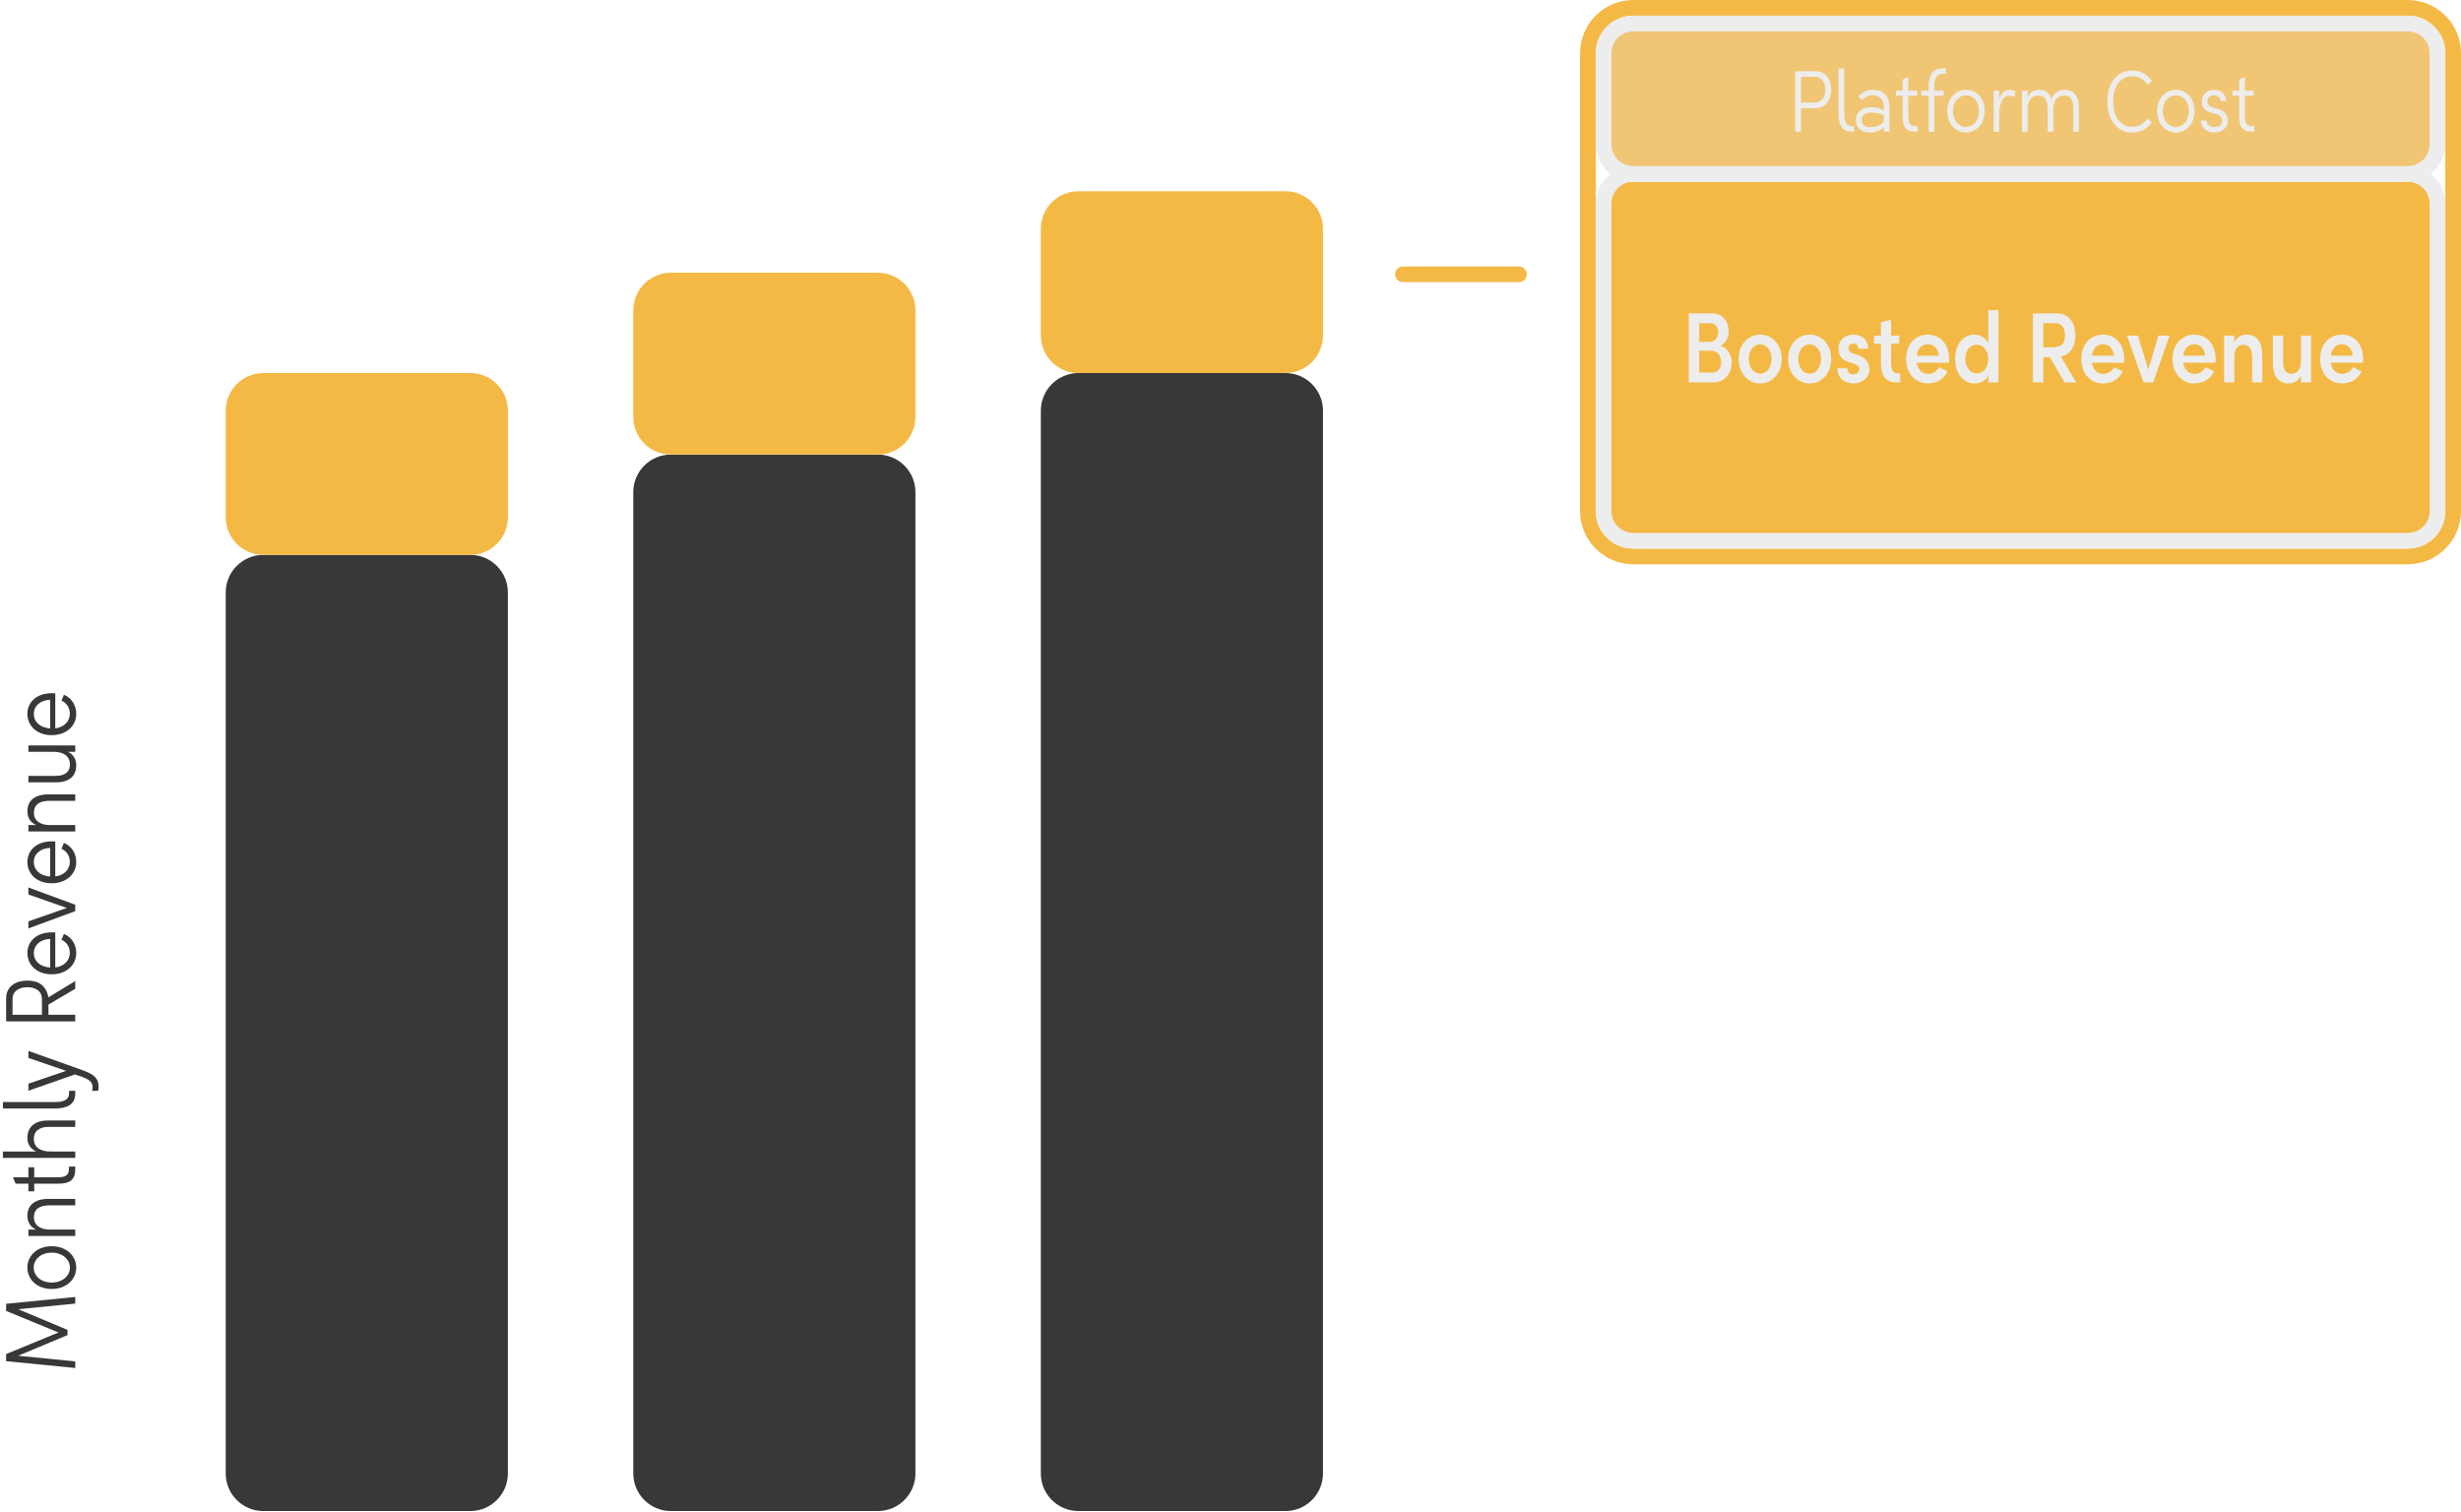
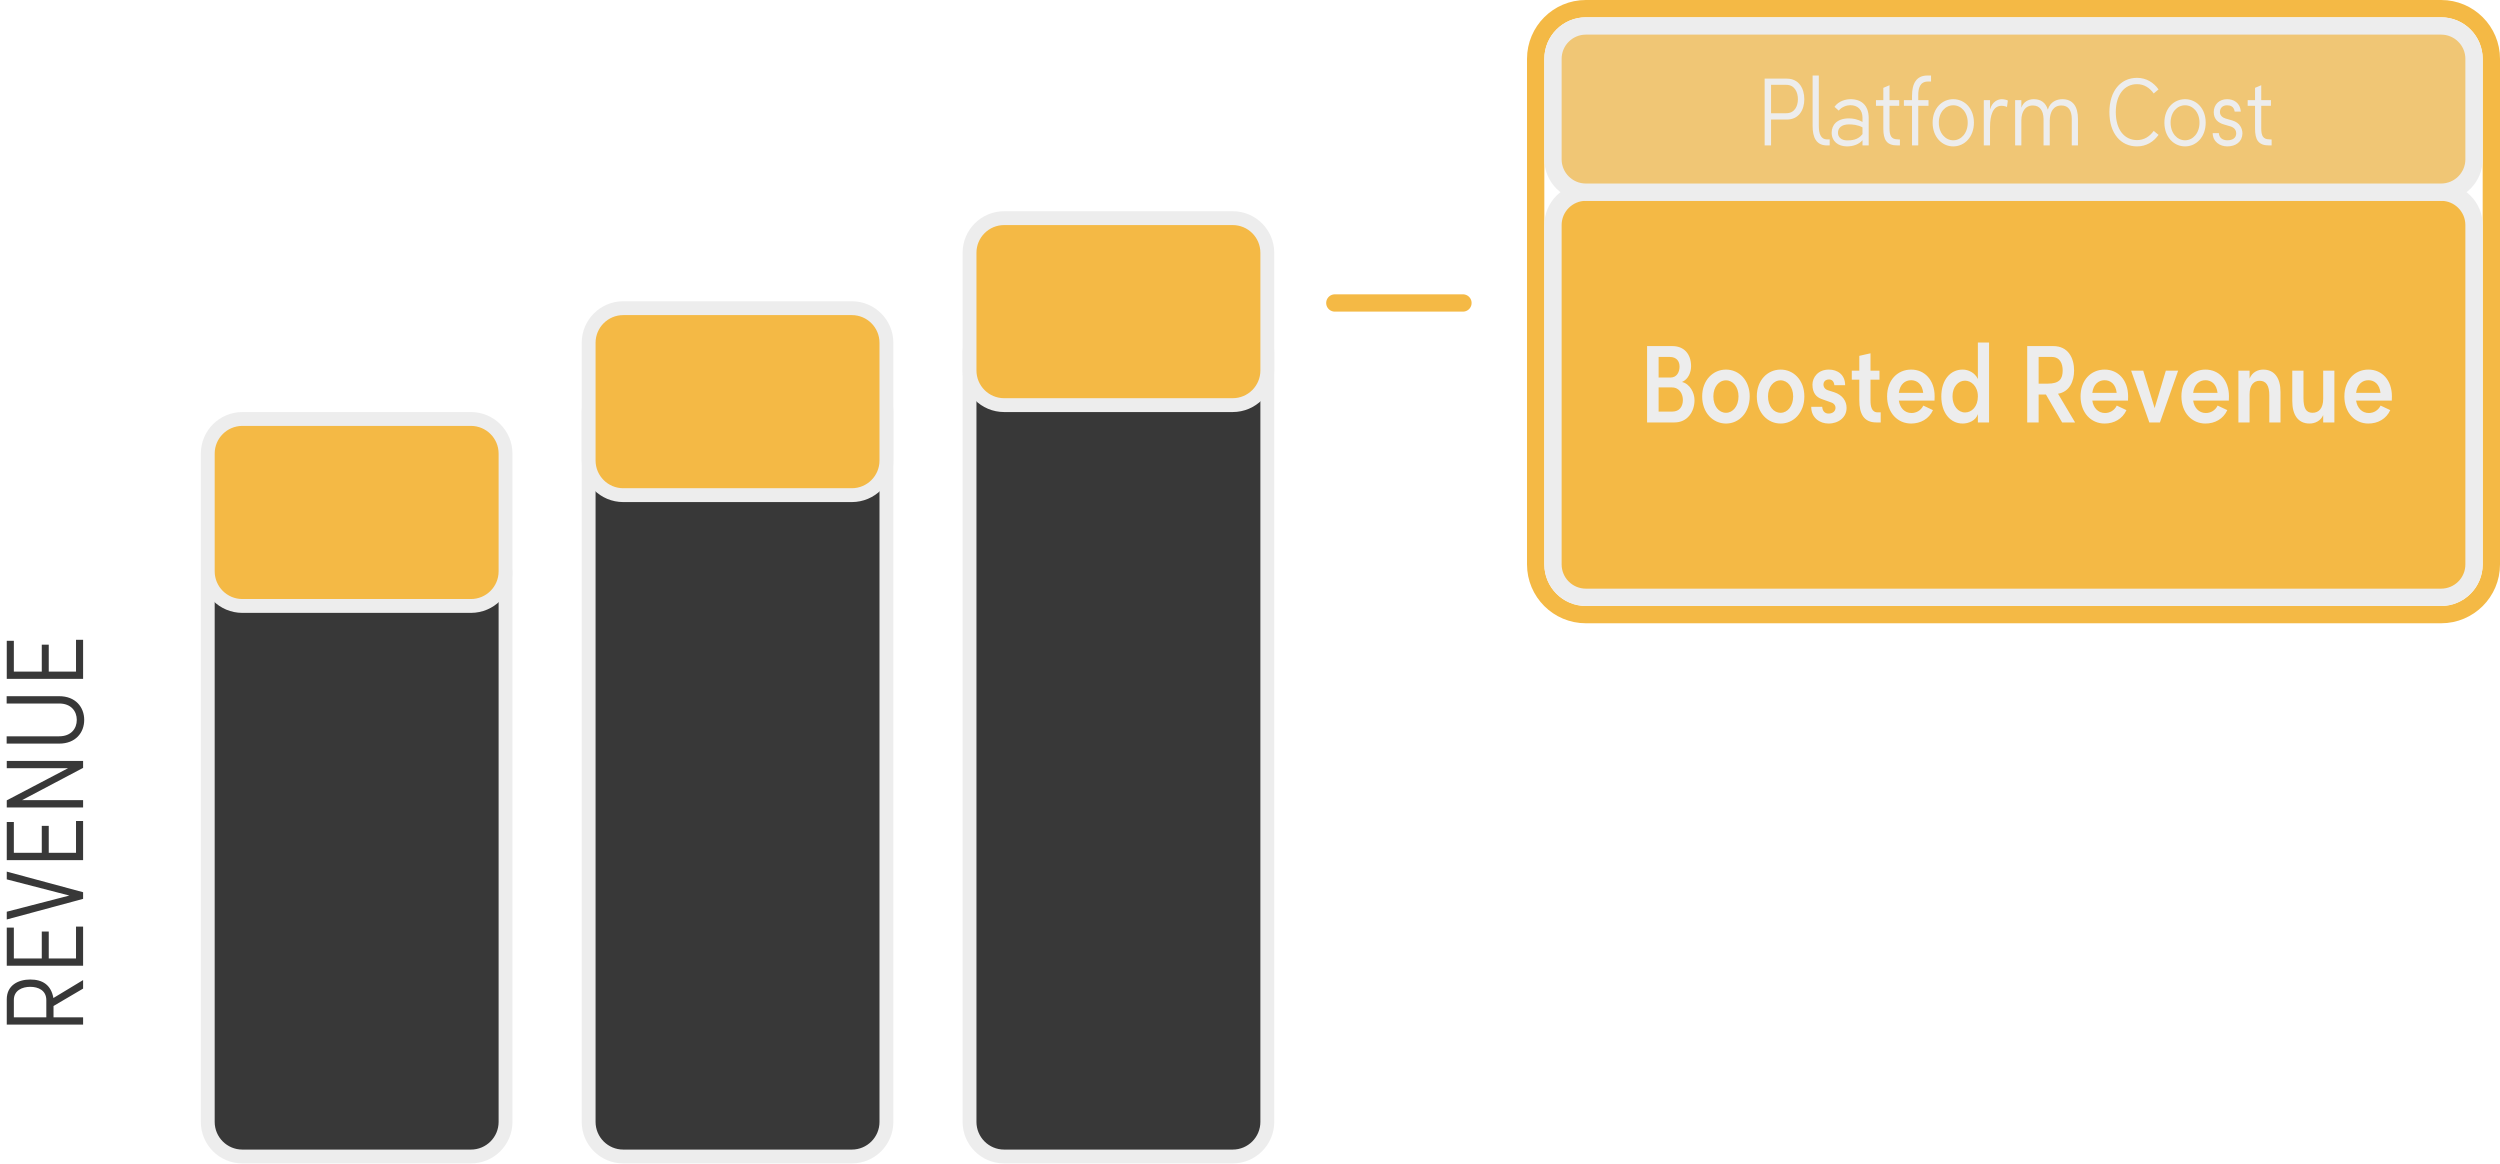
- <svg xmlns="http://www.w3.org/2000/svg" width="785" height="482" viewBox="0 0 785 482" fill="none">
-   <rect x="332" y="119" width="90" height="363" rx="12" fill="#383838" />
-   <rect x="202" y="145" width="90" height="337" rx="12" fill="#383838" />
-   <path d="M72 189C72 182.373 77.373 177 84 177H150C156.627 177 162 182.373 162 189V470C162 476.627 156.627 482 150 482H84C77.373 482 72 476.627 72 470V189Z" fill="#383838" />
-   <rect x="202" y="87" width="90" height="58" rx="12" fill="#F4B945" />
-   <rect x="72" y="119" width="90" height="58" rx="12" fill="#F4B945" />
-   <rect x="332" y="61" width="90" height="58" rx="12" fill="#F4B945" />
-   <rect x="506.5" y="2.5" width="276" height="175" rx="14.5" stroke="#F4B945" stroke-width="5" />
-   <rect x="511.5" y="55.5" width="266" height="117" rx="9.5" fill="#F4B945" stroke="#EDEDED" stroke-width="5" />
-   <rect x="511.5" y="7.5" width="266" height="48" rx="9.5" fill="#F0C675" stroke="#EDEDED" stroke-width="5" />
-   <path d="M551.384 105.776C551.384 102.224 549.336 99.952 546.008 99.952H538.68V122H546.616C550.232 122 552.376 119.024 552.376 115.536C552.376 113.424 551.032 110.832 548.76 110.32C550.616 109.52 551.384 107.504 551.384 105.776ZM542.008 109.04V103.088H545.24C547.224 103.088 548.056 104.368 548.056 105.872C548.056 107.344 547.352 109.04 545.4 109.04H542.008ZM545.816 111.888C548.152 111.888 549.016 113.936 549.016 115.504C549.016 117.36 548.056 118.864 545.976 118.864H542.008V111.888H545.816ZM557.819 114.48C557.819 111.728 559.419 109.84 561.467 109.84C563.451 109.84 565.083 111.728 565.083 114.48C565.083 117.296 563.451 119.216 561.467 119.216C559.419 119.216 557.819 117.296 557.819 114.48ZM568.315 114.48C568.315 109.776 565.211 106.736 561.467 106.736C557.723 106.736 554.587 109.776 554.587 114.48C554.587 119.216 557.723 122.32 561.467 122.32C565.211 122.32 568.315 119.216 568.315 114.48ZM573.6 114.48C573.6 111.728 575.2 109.84 577.248 109.84C579.232 109.84 580.864 111.728 580.864 114.48C580.864 117.296 579.232 119.216 577.248 119.216C575.2 119.216 573.6 117.296 573.6 114.48ZM584.096 114.48C584.096 109.776 580.992 106.736 577.248 106.736C573.504 106.736 570.368 109.776 570.368 114.48C570.368 119.216 573.504 122.32 577.248 122.32C580.992 122.32 584.096 119.216 584.096 114.48ZM586.085 117.616C586.117 120.624 588.517 122.32 591.077 122.32C594.021 122.32 596.293 120.496 596.293 117.808C596.293 115.952 595.237 114.096 592.677 113.264L590.853 112.688C589.733 112.304 589.413 111.248 589.733 110.448C589.957 109.904 590.501 109.584 591.173 109.584C592.005 109.584 592.613 110.032 592.773 111.248H595.877C595.877 108.176 593.637 106.736 591.205 106.736C588.005 106.736 586.437 109.008 586.437 111.088C586.437 113.552 587.621 114.704 589.029 115.216L591.877 116.24C592.741 116.528 593.061 117.136 593.093 117.648C593.157 118.736 592.293 119.44 591.109 119.44C589.925 119.44 589.349 118.64 589.253 117.52V117.488H586.085V117.616ZM599.97 115.632C599.97 119.408 601.218 122 604.866 122H606.146V119.088H605.282C603.49 119.088 603.202 117.296 603.202 115.696V109.648H605.794V107.056H603.202V102.032L599.97 102.768V107.056H597.794V109.648H599.97V115.632ZM611.385 113.456C611.705 110.96 613.177 109.808 614.937 109.808C616.665 109.808 618.137 110.928 618.425 113.456H611.385ZM621.689 115.696C621.721 115.376 621.721 114.832 621.721 114.48C621.721 109.744 618.841 106.736 614.937 106.736C611.033 106.736 607.993 109.744 607.993 114.48C607.993 119.216 611.033 122.32 614.937 122.32C617.625 122.32 620.089 121.008 621.241 118.448L618.457 117.136C617.721 118.608 616.377 119.28 615.033 119.28C613.049 119.28 611.673 117.744 611.385 115.696H621.689ZM634.21 114.48C634.21 117.424 632.45 119.12 630.498 119.12C628.514 119.12 626.882 117.2 626.882 114.48C626.882 111.728 628.514 109.936 630.498 109.936C632.29 109.936 634.21 111.536 634.21 114.48ZM637.442 122V98.928H634.21V109.456C633.346 107.632 631.49 106.736 629.794 106.736C626.21 106.736 623.65 109.776 623.65 114.512C623.65 119.248 626.274 122.32 629.826 122.32C631.522 122.32 633.602 121.488 634.21 119.6V122H637.442ZM655.533 103.088C657.965 103.088 658.701 105.104 658.701 106.96C658.701 109.424 657.773 110.8 654.381 110.8H651.757V103.088H655.533ZM648.461 122H651.757V113.936H653.869L658.541 122H662.285L657.357 113.712C660.717 113.136 661.997 110.096 661.997 106.96C661.997 103.472 660.333 99.952 656.013 99.952H648.461V122ZM667.26 113.456C667.58 110.96 669.052 109.808 670.812 109.808C672.54 109.808 674.012 110.928 674.3 113.456H667.26ZM677.564 115.696C677.596 115.376 677.596 114.832 677.596 114.48C677.596 109.744 674.716 106.736 670.812 106.736C666.908 106.736 663.868 109.744 663.868 114.48C663.868 119.216 666.908 122.32 670.812 122.32C673.5 122.32 675.964 121.008 677.116 118.448L674.332 117.136C673.596 118.608 672.252 119.28 670.908 119.28C668.924 119.28 667.548 117.744 667.26 115.696H677.564ZM688.489 107.056L685.257 117.872L681.961 107.056H678.473L683.721 122H686.793L692.041 107.056H688.489ZM696.385 113.456C696.705 110.96 698.177 109.808 699.937 109.808C701.665 109.808 703.137 110.928 703.425 113.456H696.385ZM706.689 115.696C706.721 115.376 706.721 114.832 706.721 114.48C706.721 109.744 703.841 106.736 699.937 106.736C696.033 106.736 692.993 109.744 692.993 114.48C692.993 119.216 696.033 122.32 699.937 122.32C702.625 122.32 705.089 121.008 706.241 118.448L703.457 117.136C702.721 118.608 701.377 119.28 700.033 119.28C698.049 119.28 696.673 117.744 696.385 115.696H706.689ZM715.562 109.968C717.386 109.968 718.378 111.216 718.378 114.192V122H721.61V113.2C721.61 109.2 719.882 106.736 716.586 106.736C715.178 106.736 713.386 107.44 712.682 109.36V107.056H709.45V122H712.682V113.872C712.682 111.12 713.994 109.968 715.562 109.968ZM730.865 119.216C728.945 119.216 728.241 117.84 728.241 114.864V107.056H725.009V115.856C725.009 119.792 726.673 122.32 730.001 122.32C731.473 122.32 733.201 121.616 733.937 119.888V122H737.169V107.056H733.937V115.184C733.937 117.936 732.657 119.216 730.865 119.216ZM743.447 113.456C743.767 110.96 745.239 109.808 746.999 109.808C748.727 109.808 750.199 110.928 750.487 113.456H743.447ZM753.751 115.696C753.783 115.376 753.783 114.832 753.783 114.48C753.783 109.744 750.903 106.736 746.999 106.736C743.095 106.736 740.055 109.744 740.055 114.48C740.055 119.216 743.095 122.32 746.999 122.32C749.687 122.32 752.151 121.008 753.303 118.448L750.519 117.136C749.783 118.608 748.439 119.28 747.095 119.28C745.111 119.28 743.735 117.744 743.447 115.696H753.751Z" fill="#EDEDED" />
-   <path d="M21.536 424.209L5.792 417.617L24 415.825L24 413.713L1.952 415.889L1.952 418.161L18.656 425.041L1.952 431.921L1.952 434.193L24 436.369L24 434.257L5.792 432.465L21.536 425.873L21.536 424.209ZM24.32 404.344C24.32 400.632 21.216 397.528 16.48 397.528C11.744 397.528 8.736 400.632 8.736 404.344C8.736 408.056 11.744 411.16 16.48 411.16C21.216 411.16 24.32 408.056 24.32 404.344ZM22.304 404.344C22.304 406.936 19.968 409.112 16.48 409.112C13.024 409.112 10.752 406.936 10.752 404.344C10.752 401.752 13.024 399.576 16.48 399.576C19.968 399.576 22.304 401.752 22.304 404.344ZM15.52 382.424C10.944 382.424 8.736 384.536 8.736 387.832C8.736 389.752 9.664 391.448 11.552 392.216L9.056 392.216L9.056 394.264L24 394.264L24 392.216L15.744 392.216C12.896 392.152 10.816 390.904 10.816 388.248C10.816 385.944 12.288 384.472 15.872 384.472L24 384.472L24 382.424L15.52 382.424ZM10.912 375.535L10.912 372.335L9.056 372.335L9.056 375.535L4.128 375.535L4.992 377.583L9.056 377.583L9.056 380.015L10.912 380.015L10.912 377.583L18.432 377.583C22.144 377.583 24 376.495 24 372.943L24 372.111L22.048 372.111L21.984 372.943C21.984 374.927 20.768 375.535 18.432 375.535L10.912 375.535ZM0.928 367.309L0.928 369.357L24 369.357L24 367.309L16 367.309C12.992 367.309 10.784 366.061 10.784 363.213C10.784 361.069 12.288 359.469 15.392 359.469L24 359.469L24 357.421L15.264 357.421C10.88 357.421 8.736 359.693 8.736 362.957C8.736 364.749 9.472 366.349 11.552 367.309L0.928 367.309ZM24 347.948L22.016 347.948L22.016 348.844C22.016 350.86 20.128 351.532 17.6 351.532L0.928 351.532L0.928 353.58L17.6 353.58C21.312 353.58 24 352.396 24 348.844L24 347.948ZM25.792 343.349C28 344.181 29.536 344.917 29.536 346.709C29.536 346.901 29.536 347.509 29.344 347.957L31.296 347.957C31.456 347.285 31.456 346.837 31.456 346.709C31.456 343.957 30.048 342.773 26.656 341.493L9.056 335.221L9.056 337.461L21.088 341.589L9.056 345.685L9.056 347.925L23.904 342.741L25.792 343.349ZM15.456 320.438L24 315.414L24 312.95L15.424 318.134C14.752 314.358 12.288 312.79 8.736 312.79C5.344 312.79 1.952 314.39 1.952 318.518L1.952 325.814L24 325.814L24 323.702L15.456 323.702L15.456 320.438ZM13.376 323.702L4 323.702L4 318.678C4 315.926 6.432 314.902 8.736 314.902C11.072 314.902 13.376 315.926 13.376 318.742L13.376 323.702ZM19.616 299.777C21.408 300.577 22.272 302.209 22.272 303.969C22.272 306.337 20.512 308.225 17.632 308.609L17.632 297.441C17.312 297.409 16.832 297.409 16.48 297.409C11.744 297.409 8.736 300.225 8.736 304.001C8.736 307.777 11.744 310.785 16.48 310.785C21.216 310.785 24.32 307.777 24.32 304.001C24.32 301.409 22.976 298.977 20.384 297.889L19.616 299.777ZM10.784 304.001C10.784 301.569 12.704 299.649 16 299.489L16 308.641C12.64 308.385 10.784 306.465 10.784 304.001ZM9.056 293.905L9.056 296.145L24 290.641L24 288.593L9.056 283.089L9.056 285.329L21.312 289.617L9.056 293.905ZM19.616 270.745C21.408 271.545 22.272 273.177 22.272 274.937C22.272 277.305 20.512 279.193 17.632 279.577L17.632 268.409C17.312 268.377 16.832 268.377 16.48 268.377C11.744 268.377 8.736 271.193 8.736 274.969C8.736 278.745 11.744 281.753 16.48 281.753C21.216 281.753 24.32 278.745 24.32 274.969C24.32 272.377 22.976 269.945 20.384 268.857L19.616 270.745ZM10.784 274.969C10.784 272.537 12.704 270.617 16 270.457L16 279.609C12.64 279.353 10.784 277.433 10.784 274.969ZM15.52 253.392C10.944 253.392 8.736 255.504 8.736 258.8C8.736 260.72 9.664 262.416 11.552 263.184L9.056 263.184L9.056 265.232L24 265.232L24 263.184L15.744 263.184C12.896 263.12 10.816 261.872 10.816 259.216C10.816 256.912 12.288 255.44 15.872 255.44L24 255.44L24 253.392L15.52 253.392ZM24 239.821L24 237.773L9.056 237.773L9.056 239.821L17.344 239.821C20.192 239.885 22.304 241.101 22.304 243.917C22.304 246.189 20.832 247.501 17.6 247.501L9.056 247.501L9.056 249.549L17.952 249.549C22.112 249.549 24.32 247.469 24.32 244.205C24.32 242.253 23.424 240.589 21.664 239.821L24 239.821ZM19.616 223.495C21.408 224.295 22.272 225.927 22.272 227.687C22.272 230.055 20.512 231.943 17.632 232.327L17.632 221.159C17.312 221.127 16.832 221.127 16.48 221.127C11.744 221.127 8.736 223.943 8.736 227.719C8.736 231.495 11.744 234.503 16.48 234.503C21.216 234.503 24.32 231.495 24.32 227.719C24.32 225.127 22.976 222.695 20.384 221.607L19.616 223.495ZM10.784 227.719C10.784 225.287 12.704 223.367 16 223.207L16 232.359C12.64 232.103 10.784 230.183 10.784 227.719Z" fill="#383838" />
-   <path d="M579.017 34.524C582.629 34.524 584.085 31.612 584.085 28.644C584.085 25.676 582.629 22.708 579.017 22.708H572.633V42H574.481V34.524H579.017ZM574.481 32.704V24.5H578.877C581.285 24.5 582.237 26.628 582.237 28.644C582.237 30.688 581.285 32.704 578.821 32.704H574.481ZM591.411 42V40.264H590.627C588.863 40.264 588.275 38.612 588.275 36.4V21.812H586.483V36.4C586.483 39.648 587.519 42 590.627 42H591.411ZM600.89 42H602.682V34.076C602.682 30.492 600.638 28.644 597.446 28.644C596.074 28.644 594.002 29.148 592.798 30.856L594.03 31.948C594.87 30.856 596.354 30.38 597.362 30.38C599.518 30.38 600.89 31.696 600.89 34.048V35.224C599.434 34.384 598.034 34.188 596.998 34.188C593.47 34.188 591.986 36.148 591.986 38.304C591.986 40.768 593.834 42.28 596.41 42.28C598.146 42.28 599.854 41.72 600.89 40.488V42ZM600.89 38.724C599.602 40.46 597.642 40.544 596.438 40.544C594.814 40.544 593.806 39.648 593.806 38.36C593.806 37.016 594.758 35.924 596.998 35.924C597.95 35.924 599.546 36.036 600.89 36.792V38.724ZM608.697 30.548H611.497V28.924H608.697V24.612L606.905 25.368V28.924H604.777V30.548H606.905V37.128C606.905 40.376 607.857 42 610.965 42H611.693V40.292L610.965 40.236C609.229 40.236 608.697 39.172 608.697 37.128V30.548ZM615.195 42H616.987V30.548H619.955V28.924H616.987V27.608C616.987 25.396 617.519 23.548 619.787 23.548H620.683V21.812H619.591C616.455 21.812 615.195 24.164 615.195 27.608V28.924H612.843V30.548H615.195V42ZM627.104 42.28C630.352 42.28 633.068 39.564 633.068 35.42C633.068 31.276 630.352 28.644 627.104 28.644C623.856 28.644 621.14 31.276 621.14 35.42C621.14 39.564 623.856 42.28 627.104 42.28ZM627.104 40.516C624.836 40.516 622.932 38.472 622.932 35.42C622.932 32.396 624.836 30.408 627.104 30.408C629.372 30.408 631.276 32.396 631.276 35.42C631.276 38.472 629.372 40.516 627.104 40.516ZM641.076 30.548C641.412 30.548 642 30.632 642.616 30.884L642.868 29.036C642.504 28.84 641.804 28.644 641.104 28.644C640.124 28.644 638.388 29.204 637.716 31.64V28.924H635.924V42H637.716V36.764C637.716 33.32 638.528 30.548 641.076 30.548ZM658.358 30.464C660.318 30.464 661.326 31.864 661.326 34.384V42H663.118V34.384C663.118 30.744 661.634 28.644 658.61 28.644C657.07 28.644 655.11 29.316 654.41 31.668C653.794 29.624 652.394 28.644 650.35 28.644C648.782 28.644 647.326 29.428 646.766 31.108V28.924H644.974V42H646.766V34.692C646.822 32.368 647.774 30.464 650.098 30.464C652.058 30.464 653.122 31.892 653.178 34.356V42H654.97V34.692C655.026 32.34 656.006 30.464 658.358 30.464ZM684.99 37.8C683.786 39.48 682.162 40.46 680.174 40.46C676.534 40.46 674.042 37.464 674.042 32.396C674.042 27.356 676.534 24.304 680.174 24.304C682.162 24.304 683.786 25.312 684.99 26.992L686.39 25.816C684.934 23.772 682.806 22.484 680.174 22.484C675.47 22.484 672.194 26.236 672.194 32.396C672.194 38.556 675.47 42.28 680.174 42.28C682.806 42.28 684.934 40.992 686.39 38.948L684.99 37.8ZM694.041 42.28C697.289 42.28 700.005 39.564 700.005 35.42C700.005 31.276 697.289 28.644 694.041 28.644C690.793 28.644 688.077 31.276 688.077 35.42C688.077 39.564 690.793 42.28 694.041 42.28ZM694.041 40.516C691.773 40.516 689.869 38.472 689.869 35.42C689.869 32.396 691.773 30.408 694.041 30.408C696.309 30.408 698.213 32.396 698.213 35.42C698.213 38.472 696.309 40.516 694.041 40.516ZM710.141 32.228C709.917 29.54 707.957 28.644 706.165 28.644C703.869 28.644 702.329 30.24 702.329 32.368C702.329 34.468 703.645 35.476 705.297 35.952L707.201 36.512C708.489 36.904 708.825 37.856 708.825 38.528C708.797 39.816 707.845 40.516 706.221 40.516C704.905 40.516 703.841 39.76 703.813 38.444H702.021C702.049 40.88 704.065 42.28 706.221 42.28C708.741 42.28 710.533 40.936 710.617 38.584C710.617 37.212 709.973 35.448 707.649 34.776L705.773 34.244C704.877 33.964 704.121 33.376 704.121 32.34C704.121 31.22 704.877 30.408 706.165 30.408C707.117 30.408 708.153 30.716 708.377 32.228H710.141ZM716.049 30.548H718.849V28.924L716.049 28.924V24.612L714.257 25.368V28.924H712.129V30.548H714.257V37.128C714.257 40.376 715.209 42 718.317 42H719.045V40.292L718.317 40.236C716.581 40.236 716.049 39.172 716.049 37.128V30.548Z" fill="#EDEDED" />
-   <line x1="447.5" y1="87.5" x2="484.5" y2="87.5" stroke="#F4B945" stroke-width="5" stroke-linecap="round" />
+ <svg xmlns="http://www.w3.org/2000/svg" width="722" height="336" viewBox="0 0 722 336" fill="none">
+   <rect x="280" y="92" width="86" height="242" rx="10" fill="#383838" stroke="#EDEDED" stroke-width="4" />
+   <rect x="170" y="109" width="86" height="225" rx="10" fill="#383838" stroke="#EDEDED" stroke-width="4" />
+   <path d="M70 156H136C141.523 156 146 160.477 146 166V324C146 329.523 141.523 334 136 334H70C64.477 334 60 329.523 60 324V166C60 160.477 64.477 156 70 156Z" fill="#383838" stroke="#EDEDED" stroke-width="4" />
+   <rect x="170" y="89" width="86" height="54" rx="10" fill="#F4B945" stroke="#EDEDED" stroke-width="4" />
+   <rect x="60" y="121" width="86" height="54" rx="10" fill="#F4B945" stroke="#EDEDED" stroke-width="4" />
+   <rect x="280" y="63" width="86" height="54" rx="10" fill="#F4B945" stroke="#EDEDED" stroke-width="4" />
+   <rect x="443.5" y="2.5" width="276" height="175" rx="14.5" stroke="#F4B945" stroke-width="5" />
+   <rect x="448.5" y="55.5" width="266" height="117" rx="9.5" fill="#F4B945" stroke="#EDEDED" stroke-width="5" />
+   <rect x="448.5" y="7.5" width="266" height="48" rx="9.5" fill="#F0C675" stroke="#EDEDED" stroke-width="5" />
+   <path d="M488.384 105.776C488.384 102.224 486.336 99.952 483.008 99.952H475.68V122H483.616C487.232 122 489.376 119.024 489.376 115.536C489.376 113.424 488.032 110.832 485.76 110.32C487.616 109.52 488.384 107.504 488.384 105.776ZM479.008 109.04V103.088H482.24C484.224 103.088 485.056 104.368 485.056 105.872C485.056 107.344 484.352 109.04 482.4 109.04H479.008ZM482.816 111.888C485.152 111.888 486.016 113.936 486.016 115.504C486.016 117.36 485.056 118.864 482.976 118.864H479.008V111.888H482.816ZM494.819 114.48C494.819 111.728 496.419 109.84 498.467 109.84C500.451 109.84 502.083 111.728 502.083 114.48C502.083 117.296 500.451 119.216 498.467 119.216C496.419 119.216 494.819 117.296 494.819 114.48ZM505.315 114.48C505.315 109.776 502.211 106.736 498.467 106.736C494.723 106.736 491.587 109.776 491.587 114.48C491.587 119.216 494.723 122.32 498.467 122.32C502.211 122.32 505.315 119.216 505.315 114.48ZM510.6 114.48C510.6 111.728 512.2 109.84 514.248 109.84C516.232 109.84 517.864 111.728 517.864 114.48C517.864 117.296 516.232 119.216 514.248 119.216C512.2 119.216 510.6 117.296 510.6 114.48ZM521.096 114.48C521.096 109.776 517.992 106.736 514.248 106.736C510.504 106.736 507.368 109.776 507.368 114.48C507.368 119.216 510.504 122.32 514.248 122.32C517.992 122.32 521.096 119.216 521.096 114.48ZM523.085 117.616C523.117 120.624 525.517 122.32 528.077 122.32C531.021 122.32 533.293 120.496 533.293 117.808C533.293 115.952 532.237 114.096 529.677 113.264L527.853 112.688C526.733 112.304 526.413 111.248 526.733 110.448C526.957 109.904 527.501 109.584 528.173 109.584C529.005 109.584 529.613 110.032 529.773 111.248H532.877C532.877 108.176 530.637 106.736 528.205 106.736C525.005 106.736 523.437 109.008 523.437 111.088C523.437 113.552 524.621 114.704 526.029 115.216L528.877 116.24C529.741 116.528 530.061 117.136 530.093 117.648C530.157 118.736 529.293 119.44 528.109 119.44C526.925 119.44 526.349 118.64 526.253 117.52V117.488H523.085V117.616ZM536.97 115.632C536.97 119.408 538.218 122 541.866 122H543.146V119.088H542.282C540.49 119.088 540.202 117.296 540.202 115.696V109.648H542.794V107.056H540.202V102.032L536.97 102.768V107.056H534.794V109.648H536.97V115.632ZM548.385 113.456C548.705 110.96 550.177 109.808 551.937 109.808C553.665 109.808 555.137 110.928 555.425 113.456H548.385ZM558.689 115.696C558.721 115.376 558.721 114.832 558.721 114.48C558.721 109.744 555.841 106.736 551.937 106.736C548.033 106.736 544.993 109.744 544.993 114.48C544.993 119.216 548.033 122.32 551.937 122.32C554.625 122.32 557.089 121.008 558.241 118.448L555.457 117.136C554.721 118.608 553.377 119.28 552.033 119.28C550.049 119.28 548.673 117.744 548.385 115.696H558.689ZM571.21 114.48C571.21 117.424 569.45 119.12 567.498 119.12C565.514 119.12 563.882 117.2 563.882 114.48C563.882 111.728 565.514 109.936 567.498 109.936C569.29 109.936 571.21 111.536 571.21 114.48ZM574.442 122V98.928H571.21V109.456C570.346 107.632 568.49 106.736 566.794 106.736C563.21 106.736 560.65 109.776 560.65 114.512C560.65 119.248 563.274 122.32 566.826 122.32C568.522 122.32 570.602 121.488 571.21 119.6V122H574.442ZM592.533 103.088C594.965 103.088 595.701 105.104 595.701 106.96C595.701 109.424 594.773 110.8 591.381 110.8H588.757V103.088H592.533ZM585.461 122H588.757V113.936H590.869L595.541 122H599.285L594.357 113.712C597.717 113.136 598.997 110.096 598.997 106.96C598.997 103.472 597.333 99.952 593.013 99.952H585.461V122ZM604.26 113.456C604.58 110.96 606.052 109.808 607.812 109.808C609.54 109.808 611.012 110.928 611.3 113.456H604.26ZM614.564 115.696C614.596 115.376 614.596 114.832 614.596 114.48C614.596 109.744 611.716 106.736 607.812 106.736C603.908 106.736 600.868 109.744 600.868 114.48C600.868 119.216 603.908 122.32 607.812 122.32C610.5 122.32 612.964 121.008 614.116 118.448L611.332 117.136C610.596 118.608 609.252 119.28 607.908 119.28C605.924 119.28 604.548 117.744 604.26 115.696H614.564ZM625.489 107.056L622.257 117.872L618.961 107.056H615.473L620.721 122H623.793L629.041 107.056H625.489ZM633.385 113.456C633.705 110.96 635.177 109.808 636.937 109.808C638.665 109.808 640.137 110.928 640.425 113.456H633.385ZM643.689 115.696C643.721 115.376 643.721 114.832 643.721 114.48C643.721 109.744 640.841 106.736 636.937 106.736C633.033 106.736 629.993 109.744 629.993 114.48C629.993 119.216 633.033 122.32 636.937 122.32C639.625 122.32 642.089 121.008 643.241 118.448L640.457 117.136C639.721 118.608 638.377 119.28 637.033 119.28C635.049 119.28 633.673 117.744 633.385 115.696H643.689ZM652.562 109.968C654.386 109.968 655.378 111.216 655.378 114.192V122H658.61V113.2C658.61 109.2 656.882 106.736 653.586 106.736C652.178 106.736 650.386 107.44 649.682 109.36V107.056H646.45V122H649.682V113.872C649.682 111.12 650.994 109.968 652.562 109.968ZM667.865 119.216C665.945 119.216 665.241 117.84 665.241 114.864V107.056H662.009V115.856C662.009 119.792 663.673 122.32 667.001 122.32C668.473 122.32 670.201 121.616 670.937 119.888V122H674.169V107.056H670.937V115.184C670.937 117.936 669.657 119.216 667.865 119.216ZM680.447 113.456C680.767 110.96 682.239 109.808 683.999 109.808C685.727 109.808 687.199 110.928 687.487 113.456H680.447ZM690.751 115.696C690.783 115.376 690.783 114.832 690.783 114.48C690.783 109.744 687.903 106.736 683.999 106.736C680.095 106.736 677.055 109.744 677.055 114.48C677.055 119.216 680.095 122.32 683.999 122.32C686.687 122.32 689.151 121.008 690.303 118.448L687.519 117.136C686.783 118.608 685.439 119.28 684.095 119.28C682.111 119.28 680.735 117.744 680.447 115.696H690.751Z" fill="#EDEDED" />
+   <path d="M15.456 290.532L24 285.508L24 283.044L15.424 288.228C14.752 284.452 12.288 282.884 8.736 282.884C5.344 282.884 1.952 284.484 1.952 288.612L1.952 295.908L24 295.908L24 293.796L15.456 293.796L15.456 290.532ZM13.376 293.796L4 293.796L4 288.772C4 286.02 6.432 284.996 8.736 284.996C11.072 284.996 13.376 286.02 13.376 288.836L13.376 293.796ZM1.952 278.908L24 278.908L24 267.612L21.952 267.612L21.952 276.796L14.08 276.796L14.08 269.02L12.064 269.02L12.064 276.796L4 276.796L4 267.9L1.952 267.9L1.952 278.908ZM1.952 263.305L1.952 265.545L24 259.593L24 257.673L1.952 251.721L1.952 253.961L20.032 258.633L1.952 263.305ZM1.952 248.408L24 248.408L24 237.112L21.952 237.112L21.952 246.296L14.08 246.296L14.08 238.52L12.064 238.52L12.064 246.296L4 246.296L4 237.4L1.952 237.4L1.952 248.408ZM1.952 231.141L1.952 233.189L24 233.189L24 231.077L6.368 231.077L24 221.765L24 219.749L1.952 219.749L1.952 221.861L19.648 221.861L1.952 231.141ZM24.32 207.908C24.32 204.228 21.824 201.06 17.088 201.06L1.92 201.06L1.92 203.172L17.088 203.172C20.544 203.172 22.176 205.412 22.176 207.908C22.176 210.404 20.544 212.644 17.088 212.644L1.92 212.644L1.92 214.756L17.088 214.756C21.824 214.756 24.32 211.588 24.32 207.908ZM1.952 196.064L24 196.064L24 184.768L21.952 184.768L21.952 193.952L14.08 193.952L14.08 186.176L12.064 186.176L12.064 193.952L4 193.952L4 185.056L1.952 185.056L1.952 196.064Z" fill="#383838" />
+   <path d="M516.017 34.524C519.629 34.524 521.085 31.612 521.085 28.644C521.085 25.676 519.629 22.708 516.017 22.708H509.633V42H511.481V34.524H516.017ZM511.481 32.704V24.5H515.877C518.285 24.5 519.237 26.628 519.237 28.644C519.237 30.688 518.285 32.704 515.821 32.704H511.481ZM528.411 42V40.264H527.627C525.863 40.264 525.275 38.612 525.275 36.4V21.812H523.483V36.4C523.483 39.648 524.519 42 527.627 42H528.411ZM537.89 42H539.682V34.076C539.682 30.492 537.638 28.644 534.446 28.644C533.074 28.644 531.002 29.148 529.798 30.856L531.03 31.948C531.87 30.856 533.354 30.38 534.362 30.38C536.518 30.38 537.89 31.696 537.89 34.048V35.224C536.434 34.384 535.034 34.188 533.998 34.188C530.47 34.188 528.986 36.148 528.986 38.304C528.986 40.768 530.834 42.28 533.41 42.28C535.146 42.28 536.854 41.72 537.89 40.488V42ZM537.89 38.724C536.602 40.46 534.642 40.544 533.438 40.544C531.814 40.544 530.806 39.648 530.806 38.36C530.806 37.016 531.758 35.924 533.998 35.924C534.95 35.924 536.546 36.036 537.89 36.792V38.724ZM545.697 30.548H548.497V28.924H545.697V24.612L543.905 25.368V28.924H541.777V30.548H543.905V37.128C543.905 40.376 544.857 42 547.965 42H548.693V40.292L547.965 40.236C546.229 40.236 545.697 39.172 545.697 37.128V30.548ZM552.195 42H553.987V30.548H556.955V28.924H553.987V27.608C553.987 25.396 554.519 23.548 556.787 23.548H557.683V21.812H556.591C553.455 21.812 552.195 24.164 552.195 27.608V28.924H549.843V30.548H552.195V42ZM564.104 42.28C567.352 42.28 570.068 39.564 570.068 35.42C570.068 31.276 567.352 28.644 564.104 28.644C560.856 28.644 558.14 31.276 558.14 35.42C558.14 39.564 560.856 42.28 564.104 42.28ZM564.104 40.516C561.836 40.516 559.932 38.472 559.932 35.42C559.932 32.396 561.836 30.408 564.104 30.408C566.372 30.408 568.276 32.396 568.276 35.42C568.276 38.472 566.372 40.516 564.104 40.516ZM578.076 30.548C578.412 30.548 579 30.632 579.616 30.884L579.868 29.036C579.504 28.84 578.804 28.644 578.104 28.644C577.124 28.644 575.388 29.204 574.716 31.64V28.924H572.924V42H574.716V36.764C574.716 33.32 575.528 30.548 578.076 30.548ZM595.358 30.464C597.318 30.464 598.326 31.864 598.326 34.384V42H600.118V34.384C600.118 30.744 598.634 28.644 595.61 28.644C594.07 28.644 592.11 29.316 591.41 31.668C590.794 29.624 589.394 28.644 587.35 28.644C585.782 28.644 584.326 29.428 583.766 31.108V28.924H581.974V42H583.766V34.692C583.822 32.368 584.774 30.464 587.098 30.464C589.058 30.464 590.122 31.892 590.178 34.356V42H591.97V34.692C592.026 32.34 593.006 30.464 595.358 30.464ZM621.99 37.8C620.786 39.48 619.162 40.46 617.174 40.46C613.534 40.46 611.042 37.464 611.042 32.396C611.042 27.356 613.534 24.304 617.174 24.304C619.162 24.304 620.786 25.312 621.99 26.992L623.39 25.816C621.934 23.772 619.806 22.484 617.174 22.484C612.47 22.484 609.194 26.236 609.194 32.396C609.194 38.556 612.47 42.28 617.174 42.28C619.806 42.28 621.934 40.992 623.39 38.948L621.99 37.8ZM631.041 42.28C634.289 42.28 637.005 39.564 637.005 35.42C637.005 31.276 634.289 28.644 631.041 28.644C627.793 28.644 625.077 31.276 625.077 35.42C625.077 39.564 627.793 42.28 631.041 42.28ZM631.041 40.516C628.773 40.516 626.869 38.472 626.869 35.42C626.869 32.396 628.773 30.408 631.041 30.408C633.309 30.408 635.213 32.396 635.213 35.42C635.213 38.472 633.309 40.516 631.041 40.516ZM647.141 32.228C646.917 29.54 644.957 28.644 643.165 28.644C640.869 28.644 639.329 30.24 639.329 32.368C639.329 34.468 640.645 35.476 642.297 35.952L644.201 36.512C645.489 36.904 645.825 37.856 645.825 38.528C645.797 39.816 644.845 40.516 643.221 40.516C641.905 40.516 640.841 39.76 640.813 38.444H639.021C639.049 40.88 641.065 42.28 643.221 42.28C645.741 42.28 647.533 40.936 647.617 38.584C647.617 37.212 646.973 35.448 644.649 34.776L642.773 34.244C641.877 33.964 641.121 33.376 641.121 32.34C641.121 31.22 641.877 30.408 643.165 30.408C644.117 30.408 645.153 30.716 645.377 32.228H647.141ZM653.049 30.548H655.849V28.924L653.049 28.924V24.612L651.257 25.368V28.924H649.129V30.548H651.257V37.128C651.257 40.376 652.209 42 655.317 42H656.045V40.292L655.317 40.236C653.581 40.236 653.049 39.172 653.049 37.128V30.548Z" fill="#EDEDED" />
+   <line x1="385.5" y1="87.5" x2="422.5" y2="87.5" stroke="#F4B945" stroke-width="5" stroke-linecap="round" />
</svg>
